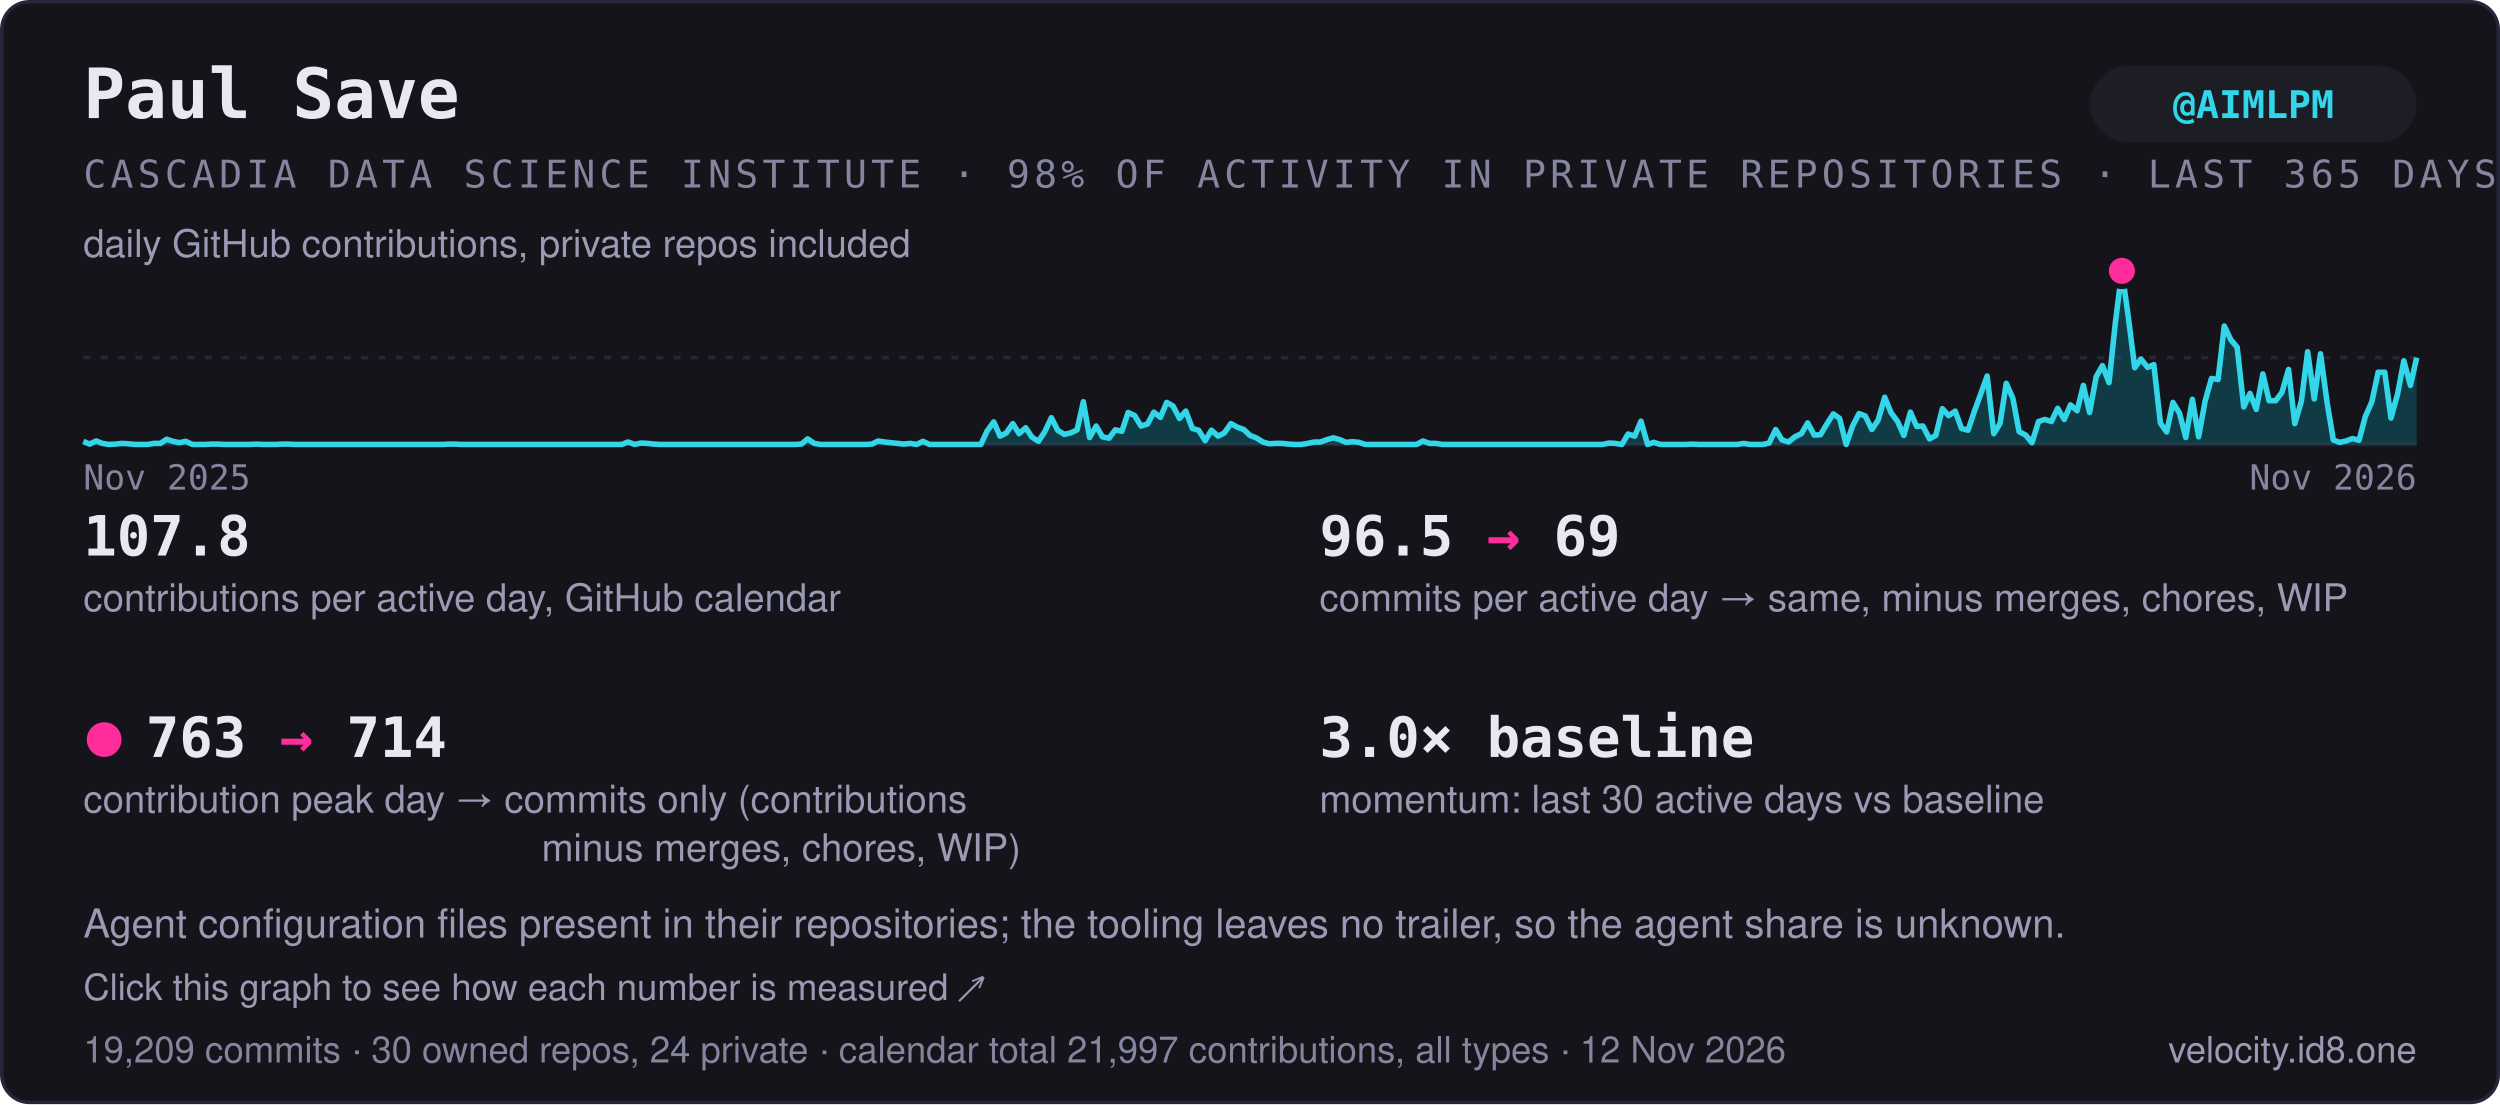
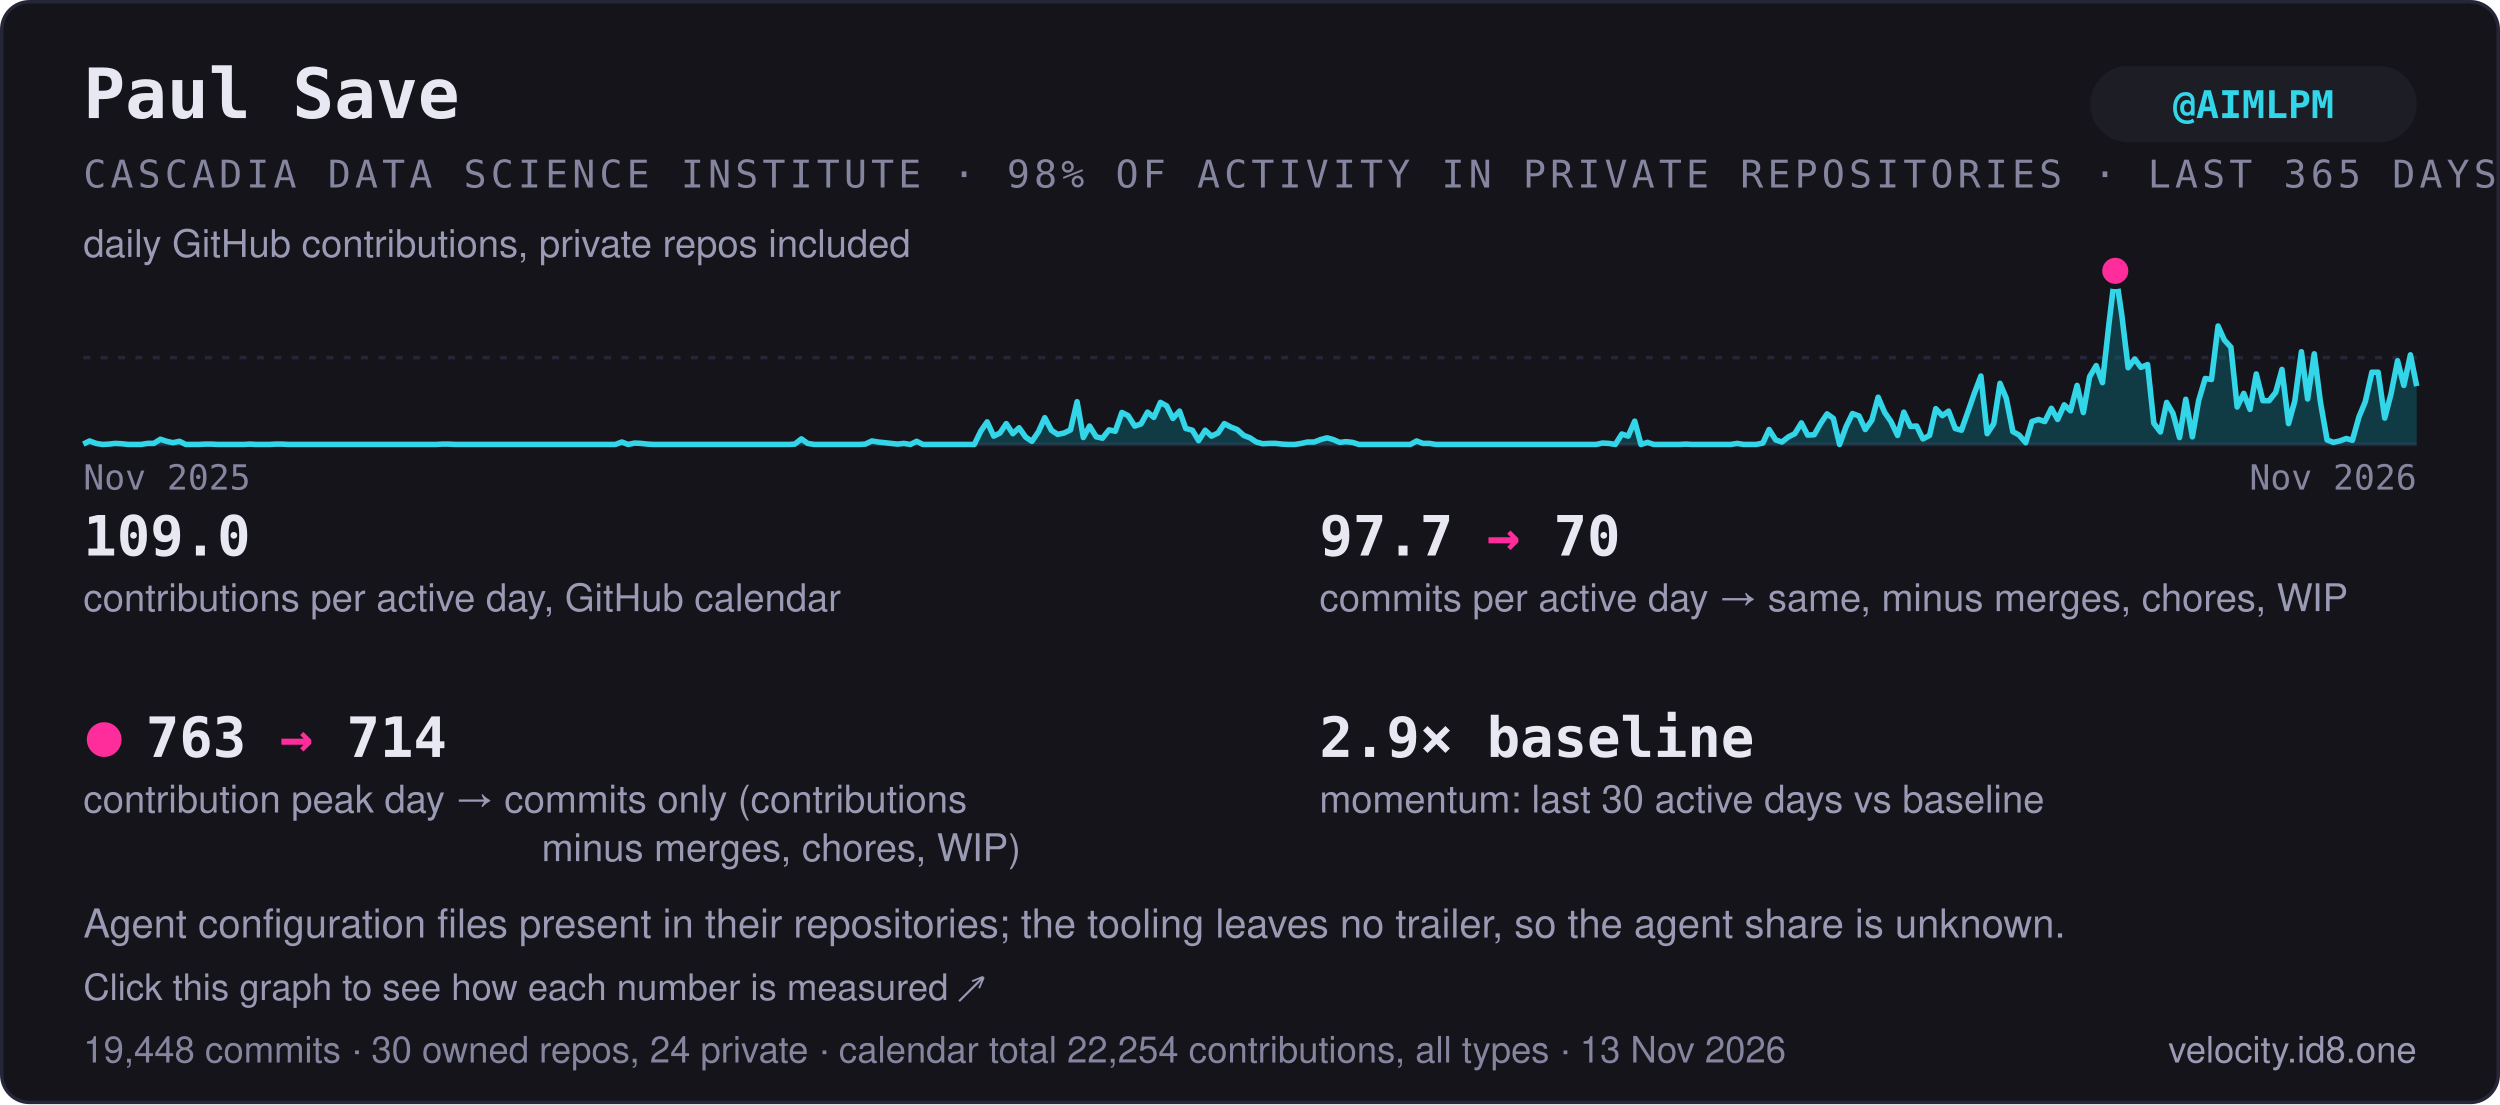
<svg xmlns="http://www.w3.org/2000/svg" width="720" height="318" viewBox="0 0 720 318" role="img" aria-label="Paul Save: Velocity Graph">
  <rect x="0.5" y="0.5" width="719" height="317" rx="8" fill="#14141A" stroke="#26263A" />
  <text x="24" y="34" font-family="Departure Mono, JetBrains Mono, ui-monospace, Menlo, monospace" font-size="20" font-weight="700" fill="#E8E8F2">Paul Save</text>
  <text x="24" y="54" font-family="Departure Mono, JetBrains Mono, ui-monospace, Menlo, monospace" font-size="11" letter-spacing="1.2" fill="#8585A0">CASCADIA DATA SCIENCE INSTITUTE · 98% OF ACTIVITY IN PRIVATE REPOSITORIES · LAST 365 DAYS</text>
  <rect x="602" y="19" width="94" height="22" rx="11" fill="#1D1D26" />
  <text x="649" y="34" text-anchor="middle" font-family="Departure Mono, JetBrains Mono, ui-monospace, Menlo, monospace" font-size="11" font-weight="600" fill="#33D6E8">@AIMLPM</text>
  <line x1="24" x2="696" y1="128" y2="128" stroke="#26263A" />
  <line x1="24" x2="696" y1="103.0" y2="103.0" stroke="#26263A" stroke-dasharray="2 3" />
-   <path d="M24.0,127.1 L25.8,127.9 L27.7,127.0 L29.5,127.7 L31.4,128.0 L33.2,127.9 L35.1,127.7 L36.9,127.8 L38.8,128.0 L40.6,128.0 L42.5,128.0 L44.3,127.7 L46.2,127.7 L48.0,126.5 L49.8,127.1 L51.7,127.5 L53.5,127.1 L55.4,128.0 L57.2,128.0 L59.1,128.0 L60.9,127.9 L62.8,127.9 L64.6,128.0 L66.5,128.0 L68.3,128.0 L70.2,128.0 L72.0,128.0 L73.8,127.9 L75.7,128.0 L77.5,128.0 L79.4,128.0 L81.2,127.9 L83.1,127.9 L84.9,128.0 L86.8,128.0 L88.6,128.0 L90.5,128.0 L92.3,128.0 L94.2,128.0 L96.0,128.0 L97.8,128.0 L99.7,128.0 L101.5,128.0 L103.4,128.0 L105.2,128.0 L107.1,128.0 L108.9,128.0 L110.8,128.0 L112.6,128.0 L114.5,128.0 L116.3,128.0 L118.2,128.0 L120.0,128.0 L121.8,128.0 L123.7,128.0 L125.5,128.0 L127.4,128.0 L129.2,127.9 L131.1,127.9 L132.9,128.0 L134.8,128.0 L136.6,128.0 L138.5,128.0 L140.3,128.0 L142.2,128.0 L144.0,128.0 L145.8,128.0 L147.7,128.0 L149.5,128.0 L151.4,128.0 L153.2,128.0 L155.1,128.0 L156.9,128.0 L158.8,128.0 L160.6,128.0 L162.5,128.0 L164.3,128.0 L166.2,128.0 L168.0,128.0 L169.8,128.0 L171.7,128.0 L173.5,128.0 L175.4,128.0 L177.2,128.0 L179.1,128.0 L180.9,127.3 L182.8,128.0 L184.6,127.6 L186.5,127.7 L188.3,127.9 L190.2,128.0 L192.0,128.0 L193.8,128.0 L195.7,128.0 L197.5,128.0 L199.4,128.0 L201.2,128.0 L203.1,128.0 L204.9,128.0 L206.8,128.0 L208.6,128.0 L210.5,128.0 L212.3,128.0 L214.2,128.0 L216.0,128.0 L217.8,128.0 L219.7,128.0 L221.5,128.0 L223.4,128.0 L225.2,128.0 L227.1,128.0 L228.9,128.0 L230.8,127.9 L232.6,126.4 L234.5,127.7 L236.3,128.0 L238.2,128.0 L240.0,128.0 L241.8,128.0 L243.7,128.0 L245.5,128.0 L247.4,128.0 L249.2,128.0 L251.1,127.9 L252.9,127.0 L254.8,127.3 L256.6,127.5 L258.5,127.7 L260.3,127.9 L262.2,127.7 L264.0,128.0 L265.8,127.1 L267.7,128.0 L269.5,128.0 L271.4,128.0 L273.2,128.0 L275.1,128.0 L276.9,128.0 L278.8,128.0 L280.6,128.0 L282.5,128.0 L284.3,124.1 L286.2,121.5 L288.0,125.6 L289.8,124.7 L291.7,122.0 L293.5,124.9 L295.4,123.2 L297.2,125.9 L299.1,127.1 L300.9,124.3 L302.8,120.3 L304.6,123.9 L306.5,125.1 L308.3,124.7 L310.2,123.8 L312.0,115.7 L313.8,126.0 L315.7,122.7 L317.5,125.8 L319.4,126.2 L321.2,123.8 L323.1,124.2 L324.9,118.8 L326.8,119.7 L328.6,122.7 L330.5,122.1 L332.3,118.7 L334.2,120.2 L336.0,115.9 L337.8,116.9 L339.7,120.5 L341.5,118.4 L343.4,123.4 L345.2,123.9 L347.1,126.9 L348.9,123.9 L350.8,125.6 L352.6,124.7 L354.5,122.0 L356.3,123.0 L358.2,123.7 L360.0,125.4 L361.8,126.1 L363.7,127.3 L365.5,127.8 L367.4,127.7 L369.2,127.7 L371.1,127.9 L372.9,128.0 L374.8,128.0 L376.6,127.7 L378.5,127.3 L380.3,127.3 L382.2,126.6 L384.0,126.1 L385.8,126.6 L387.7,127.4 L389.5,127.2 L391.4,127.4 L393.2,128.0 L395.1,128.0 L396.9,128.0 L398.8,128.0 L400.6,128.0 L402.5,128.0 L404.3,128.0 L406.2,128.0 L408.0,128.0 L409.8,127.0 L411.7,127.7 L413.5,127.7 L415.4,128.0 L417.2,128.0 L419.1,128.0 L420.9,128.0 L422.8,128.0 L424.6,128.0 L426.5,128.0 L428.3,128.0 L430.2,128.0 L432.0,128.0 L433.8,128.0 L435.7,128.0 L437.5,128.0 L439.4,128.0 L441.2,128.0 L443.1,128.0 L444.9,128.0 L446.8,128.0 L448.6,128.0 L450.5,128.0 L452.3,128.0 L454.2,128.0 L456.0,128.0 L457.8,128.0 L459.7,128.0 L461.5,128.0 L463.4,127.6 L465.2,127.7 L467.1,128.0 L468.9,125.0 L470.8,125.6 L472.6,121.3 L474.5,128.0 L476.3,127.4 L478.2,128.0 L480.0,128.0 L481.8,128.0 L483.7,128.0 L485.5,128.0 L487.4,127.9 L489.2,128.0 L491.1,128.0 L492.9,128.0 L494.8,128.0 L496.6,128.0 L498.5,128.0 L500.3,128.0 L502.2,127.7 L504.0,128.0 L505.8,128.0 L507.7,128.0 L509.5,127.6 L511.4,123.7 L513.2,126.7 L515.1,127.3 L516.9,125.8 L518.8,124.9 L520.6,121.8 L522.5,125.3 L524.3,125.2 L526.2,122.0 L528.0,119.2 L529.8,120.5 L531.7,128.0 L533.5,122.8 L535.4,119.1 L537.2,119.8 L539.1,123.7 L540.9,121.0 L542.8,114.4 L544.6,118.8 L546.5,121.4 L548.3,125.4 L550.2,118.7 L552.0,122.8 L553.8,122.7 L555.7,126.4 L557.5,125.4 L559.4,117.7 L561.2,119.7 L563.1,118.4 L564.9,123.4 L566.8,123.9 L568.6,118.5 L570.5,113.3 L572.3,108.3 L574.2,124.9 L576.0,122.0 L577.8,110.4 L579.7,114.7 L581.5,124.3 L583.4,125.3 L585.2,127.5 L587.1,121.4 L588.9,120.8 L590.8,121.4 L592.6,117.6 L594.5,120.8 L596.3,116.6 L598.2,118.3 L600.0,111.0 L601.8,118.8 L603.7,108.5 L605.5,105.3 L607.4,110.2 L609.2,93.1 L611.1,78.0 L612.9,90.9 L614.8,105.9 L616.6,103.4 L618.5,105.8 L620.3,105.0 L622.2,121.9 L624.0,124.4 L625.8,115.9 L627.7,119.0 L629.5,126.0 L631.4,115.0 L633.2,125.8 L635.1,115.4 L636.9,109.0 L638.8,109.3 L640.6,93.9 L642.5,97.9 L644.3,100.0 L646.2,117.2 L648.0,113.3 L649.8,117.9 L651.7,107.7 L653.5,115.4 L655.4,115.4 L657.2,113.0 L659.1,106.4 L660.9,122.0 L662.8,115.5 L664.6,101.3 L666.5,114.9 L668.3,101.9 L670.2,115.9 L672.0,126.7 L673.8,127.4 L675.7,127.0 L677.5,126.3 L679.4,126.8 L681.2,120.0 L683.1,115.7 L684.9,107.2 L686.8,107.2 L688.6,120.4 L690.5,113.5 L692.3,103.9 L694.2,111.0 L696.0,103.0 L696.0,128 L24,128 Z" fill="#0F6B78" fill-opacity="0.45" />
-   <path d="M24.0,127.1 L25.8,127.9 L27.7,127.0 L29.5,127.7 L31.4,128.0 L33.2,127.9 L35.1,127.7 L36.9,127.8 L38.8,128.0 L40.6,128.0 L42.5,128.0 L44.3,127.7 L46.2,127.7 L48.0,126.5 L49.8,127.1 L51.7,127.5 L53.5,127.1 L55.4,128.0 L57.2,128.0 L59.1,128.0 L60.9,127.9 L62.8,127.9 L64.6,128.0 L66.5,128.0 L68.3,128.0 L70.2,128.0 L72.0,128.0 L73.8,127.9 L75.7,128.0 L77.5,128.0 L79.4,128.0 L81.2,127.9 L83.1,127.9 L84.9,128.0 L86.8,128.0 L88.6,128.0 L90.5,128.0 L92.3,128.0 L94.2,128.0 L96.0,128.0 L97.8,128.0 L99.7,128.0 L101.5,128.0 L103.4,128.0 L105.2,128.0 L107.1,128.0 L108.9,128.0 L110.8,128.0 L112.6,128.0 L114.5,128.0 L116.3,128.0 L118.2,128.0 L120.0,128.0 L121.8,128.0 L123.7,128.0 L125.5,128.0 L127.4,128.0 L129.2,127.9 L131.1,127.9 L132.9,128.0 L134.8,128.0 L136.6,128.0 L138.5,128.0 L140.3,128.0 L142.2,128.0 L144.0,128.0 L145.8,128.0 L147.7,128.0 L149.5,128.0 L151.4,128.0 L153.2,128.0 L155.1,128.0 L156.9,128.0 L158.8,128.0 L160.6,128.0 L162.5,128.0 L164.3,128.0 L166.2,128.0 L168.0,128.0 L169.8,128.0 L171.7,128.0 L173.5,128.0 L175.4,128.0 L177.2,128.0 L179.1,128.0 L180.9,127.3 L182.8,128.0 L184.6,127.6 L186.5,127.7 L188.3,127.9 L190.2,128.0 L192.0,128.0 L193.8,128.0 L195.7,128.0 L197.5,128.0 L199.4,128.0 L201.2,128.0 L203.1,128.0 L204.9,128.0 L206.8,128.0 L208.6,128.0 L210.5,128.0 L212.3,128.0 L214.2,128.0 L216.0,128.0 L217.8,128.0 L219.7,128.0 L221.5,128.0 L223.4,128.0 L225.2,128.0 L227.1,128.0 L228.9,128.0 L230.8,127.9 L232.6,126.4 L234.5,127.7 L236.3,128.0 L238.2,128.0 L240.0,128.0 L241.8,128.0 L243.7,128.0 L245.5,128.0 L247.4,128.0 L249.2,128.0 L251.1,127.9 L252.9,127.0 L254.8,127.3 L256.6,127.5 L258.5,127.7 L260.3,127.9 L262.2,127.7 L264.0,128.0 L265.8,127.1 L267.7,128.0 L269.5,128.0 L271.4,128.0 L273.2,128.0 L275.1,128.0 L276.9,128.0 L278.8,128.0 L280.6,128.0 L282.5,128.0 L284.3,124.1 L286.2,121.5 L288.0,125.6 L289.8,124.7 L291.7,122.0 L293.5,124.9 L295.4,123.2 L297.2,125.9 L299.1,127.1 L300.9,124.3 L302.8,120.3 L304.6,123.9 L306.5,125.1 L308.3,124.7 L310.2,123.8 L312.0,115.7 L313.8,126.0 L315.7,122.7 L317.5,125.8 L319.4,126.2 L321.2,123.8 L323.1,124.2 L324.9,118.8 L326.8,119.7 L328.6,122.7 L330.5,122.1 L332.3,118.7 L334.2,120.2 L336.0,115.9 L337.8,116.9 L339.7,120.5 L341.5,118.4 L343.4,123.4 L345.2,123.9 L347.1,126.9 L348.9,123.9 L350.8,125.6 L352.6,124.7 L354.5,122.0 L356.3,123.0 L358.2,123.7 L360.0,125.4 L361.8,126.1 L363.7,127.3 L365.5,127.8 L367.4,127.7 L369.2,127.7 L371.1,127.9 L372.9,128.0 L374.8,128.0 L376.6,127.7 L378.5,127.3 L380.3,127.3 L382.2,126.6 L384.0,126.1 L385.8,126.6 L387.7,127.4 L389.5,127.2 L391.4,127.4 L393.2,128.0 L395.1,128.0 L396.9,128.0 L398.8,128.0 L400.6,128.0 L402.5,128.0 L404.3,128.0 L406.2,128.0 L408.0,128.0 L409.8,127.0 L411.7,127.7 L413.5,127.7 L415.4,128.0 L417.2,128.0 L419.1,128.0 L420.9,128.0 L422.8,128.0 L424.6,128.0 L426.5,128.0 L428.3,128.0 L430.2,128.0 L432.0,128.0 L433.8,128.0 L435.7,128.0 L437.5,128.0 L439.4,128.0 L441.2,128.0 L443.1,128.0 L444.9,128.0 L446.8,128.0 L448.6,128.0 L450.5,128.0 L452.3,128.0 L454.2,128.0 L456.0,128.0 L457.8,128.0 L459.7,128.0 L461.5,128.0 L463.4,127.6 L465.2,127.7 L467.1,128.0 L468.9,125.0 L470.8,125.6 L472.6,121.3 L474.5,128.0 L476.3,127.4 L478.2,128.0 L480.0,128.0 L481.8,128.0 L483.7,128.0 L485.5,128.0 L487.4,127.9 L489.2,128.0 L491.1,128.0 L492.9,128.0 L494.8,128.0 L496.6,128.0 L498.5,128.0 L500.3,128.0 L502.2,127.7 L504.0,128.0 L505.8,128.0 L507.7,128.0 L509.5,127.6 L511.4,123.7 L513.2,126.7 L515.1,127.3 L516.9,125.8 L518.8,124.9 L520.6,121.8 L522.5,125.3 L524.3,125.2 L526.2,122.0 L528.0,119.2 L529.8,120.5 L531.7,128.0 L533.5,122.8 L535.4,119.1 L537.2,119.8 L539.1,123.7 L540.9,121.0 L542.8,114.4 L544.6,118.8 L546.5,121.4 L548.3,125.4 L550.2,118.7 L552.0,122.8 L553.8,122.7 L555.7,126.4 L557.5,125.4 L559.4,117.7 L561.2,119.7 L563.1,118.4 L564.9,123.4 L566.8,123.9 L568.6,118.5 L570.5,113.3 L572.3,108.3 L574.2,124.9 L576.0,122.0 L577.8,110.4 L579.7,114.7 L581.5,124.3 L583.4,125.3 L585.2,127.5 L587.1,121.4 L588.9,120.8 L590.8,121.4 L592.6,117.6 L594.5,120.8 L596.3,116.6 L598.2,118.3 L600.0,111.0 L601.8,118.8 L603.7,108.5 L605.5,105.3 L607.4,110.2 L609.2,93.1 L611.1,78.0 L612.9,90.9 L614.8,105.9 L616.6,103.4 L618.5,105.8 L620.3,105.0 L622.2,121.9 L624.0,124.4 L625.8,115.9 L627.7,119.0 L629.5,126.0 L631.4,115.0 L633.2,125.8 L635.1,115.4 L636.9,109.0 L638.8,109.3 L640.6,93.9 L642.5,97.9 L644.3,100.0 L646.2,117.2 L648.0,113.3 L649.8,117.9 L651.7,107.7 L653.5,115.4 L655.4,115.4 L657.2,113.0 L659.1,106.4 L660.9,122.0 L662.8,115.5 L664.6,101.3 L666.5,114.9 L668.3,101.9 L670.2,115.9 L672.0,126.7 L673.8,127.4 L675.7,127.0 L677.5,126.3 L679.4,126.8 L681.2,120.0 L683.1,115.7 L684.9,107.2 L686.8,107.2 L688.6,120.4 L690.5,113.5 L692.3,103.9 L694.2,111.0 L696.0,103.0" fill="none" stroke="#33D6E8" stroke-width="1.6" stroke-linejoin="round" />
-   <circle cx="611.1" cy="78.0" r="4.5" fill="#FF2D9C" stroke="#14141A" stroke-width="1.5" />
+   <path d="M24.0,127.9 L25.8,127.0 L27.7,127.7 L29.5,128.0 L31.4,127.9 L33.2,127.7 L35.1,127.8 L36.9,128.0 L38.8,128.0 L40.6,128.0 L42.5,127.7 L44.3,127.7 L46.2,126.5 L48.0,127.1 L49.8,127.5 L51.7,127.1 L53.5,128.0 L55.4,128.0 L57.2,128.0 L59.1,127.9 L60.9,127.9 L62.8,128.0 L64.6,128.0 L66.5,128.0 L68.3,128.0 L70.2,128.0 L72.0,127.9 L73.8,128.0 L75.7,128.0 L77.5,128.0 L79.4,127.9 L81.2,127.9 L83.1,128.0 L84.9,128.0 L86.8,128.0 L88.6,128.0 L90.5,128.0 L92.3,128.0 L94.2,128.0 L96.0,128.0 L97.8,128.0 L99.7,128.0 L101.5,128.0 L103.4,128.0 L105.2,128.0 L107.1,128.0 L108.9,128.0 L110.8,128.0 L112.6,128.0 L114.5,128.0 L116.3,128.0 L118.2,128.0 L120.0,128.0 L121.8,128.0 L123.7,128.0 L125.5,128.0 L127.4,127.9 L129.2,127.9 L131.1,128.0 L132.9,128.0 L134.8,128.0 L136.6,128.0 L138.5,128.0 L140.3,128.0 L142.2,128.0 L144.0,128.0 L145.8,128.0 L147.7,128.0 L149.5,128.0 L151.4,128.0 L153.2,128.0 L155.1,128.0 L156.9,128.0 L158.8,128.0 L160.6,128.0 L162.5,128.0 L164.3,128.0 L166.2,128.0 L168.0,128.0 L169.8,128.0 L171.7,128.0 L173.5,128.0 L175.4,128.0 L177.2,128.0 L179.1,127.3 L180.9,128.0 L182.8,127.6 L184.6,127.7 L186.5,127.9 L188.3,128.0 L190.2,128.0 L192.0,128.0 L193.8,128.0 L195.7,128.0 L197.5,128.0 L199.4,128.0 L201.2,128.0 L203.1,128.0 L204.9,128.0 L206.8,128.0 L208.6,128.0 L210.5,128.0 L212.3,128.0 L214.2,128.0 L216.0,128.0 L217.8,128.0 L219.7,128.0 L221.5,128.0 L223.4,128.0 L225.2,128.0 L227.1,128.0 L228.9,127.9 L230.8,126.4 L232.6,127.7 L234.5,128.0 L236.3,128.0 L238.2,128.0 L240.0,128.0 L241.8,128.0 L243.7,128.0 L245.5,128.0 L247.4,128.0 L249.2,127.9 L251.1,127.0 L252.9,127.3 L254.8,127.5 L256.6,127.7 L258.5,127.9 L260.3,127.7 L262.2,128.0 L264.0,127.1 L265.8,128.0 L267.7,128.0 L269.5,128.0 L271.4,128.0 L273.2,128.0 L275.1,128.0 L276.9,128.0 L278.8,128.0 L280.6,128.0 L282.5,124.1 L284.3,121.5 L286.2,125.6 L288.0,124.7 L289.8,122.0 L291.7,124.9 L293.5,123.2 L295.4,125.9 L297.2,127.1 L299.1,124.3 L300.9,120.3 L302.8,123.9 L304.6,125.1 L306.5,124.7 L308.3,123.8 L310.2,115.7 L312.0,126.0 L313.8,122.7 L315.7,125.8 L317.5,126.2 L319.4,123.8 L321.2,124.2 L323.1,118.8 L324.9,119.7 L326.8,122.7 L328.6,122.1 L330.5,118.7 L332.3,120.2 L334.2,115.9 L336.0,116.9 L337.8,120.5 L339.7,118.4 L341.5,123.4 L343.4,123.9 L345.2,126.9 L347.1,123.9 L348.9,125.6 L350.8,124.7 L352.6,122.0 L354.5,123.0 L356.3,123.7 L358.2,125.4 L360.0,126.1 L361.8,127.3 L363.7,127.8 L365.5,127.7 L367.4,127.7 L369.2,127.9 L371.1,128.0 L372.9,128.0 L374.8,127.7 L376.6,127.3 L378.5,127.3 L380.3,126.6 L382.2,126.1 L384.0,126.6 L385.8,127.4 L387.7,127.2 L389.5,127.4 L391.4,128.0 L393.2,128.0 L395.1,128.0 L396.9,128.0 L398.8,128.0 L400.6,128.0 L402.5,128.0 L404.3,128.0 L406.2,128.0 L408.0,127.0 L409.8,127.7 L411.7,127.7 L413.5,128.0 L415.4,128.0 L417.2,128.0 L419.1,128.0 L420.9,128.0 L422.8,128.0 L424.6,128.0 L426.5,128.0 L428.3,128.0 L430.2,128.0 L432.0,128.0 L433.8,128.0 L435.7,128.0 L437.5,128.0 L439.4,128.0 L441.2,128.0 L443.1,128.0 L444.9,128.0 L446.8,128.0 L448.6,128.0 L450.5,128.0 L452.3,128.0 L454.2,128.0 L456.0,128.0 L457.8,128.0 L459.7,128.0 L461.5,127.6 L463.4,127.7 L465.2,128.0 L467.1,125.0 L468.9,125.6 L470.8,121.3 L472.6,128.0 L474.5,127.4 L476.3,128.0 L478.2,128.0 L480.0,128.0 L481.8,128.0 L483.7,128.0 L485.5,127.9 L487.4,128.0 L489.2,128.0 L491.1,128.0 L492.9,128.0 L494.8,128.0 L496.6,128.0 L498.5,128.0 L500.3,127.7 L502.2,128.0 L504.0,128.0 L505.8,128.0 L507.7,127.6 L509.5,123.7 L511.4,126.7 L513.2,127.3 L515.1,125.8 L516.9,124.9 L518.8,121.8 L520.6,125.3 L522.5,125.2 L524.3,122.0 L526.2,119.2 L528.0,120.5 L529.8,128.0 L531.7,122.8 L533.5,119.1 L535.4,119.8 L537.2,123.7 L539.1,121.0 L540.9,114.4 L542.8,118.8 L544.6,121.4 L546.5,125.4 L548.3,118.7 L550.2,122.8 L552.0,122.7 L553.8,126.4 L555.7,125.4 L557.5,117.7 L559.4,119.7 L561.2,118.4 L563.1,123.4 L564.9,123.9 L566.8,118.5 L568.6,113.3 L570.5,108.3 L572.3,124.9 L574.2,122.0 L576.0,110.4 L577.8,114.7 L579.7,124.3 L581.5,125.3 L583.4,127.5 L585.2,121.4 L587.1,120.8 L588.9,121.4 L590.8,117.6 L592.6,120.8 L594.5,116.6 L596.3,118.3 L598.2,111.0 L600.0,118.8 L601.8,108.5 L603.7,105.3 L605.5,110.2 L607.4,93.1 L609.2,78.0 L611.1,90.9 L612.9,105.9 L614.8,103.4 L616.6,105.8 L618.5,105.0 L620.3,121.9 L622.2,124.4 L624.0,115.9 L625.8,119.0 L627.7,126.0 L629.5,115.0 L631.4,125.8 L633.2,115.4 L635.1,109.0 L636.9,109.3 L638.8,93.9 L640.6,97.9 L642.5,100.0 L644.3,117.2 L646.2,113.3 L648.0,117.9 L649.8,107.7 L651.7,115.4 L653.5,115.4 L655.4,113.0 L657.2,106.4 L659.1,122.0 L660.9,115.5 L662.8,101.3 L664.6,114.9 L666.5,101.9 L668.3,115.9 L670.2,126.7 L672.0,127.4 L673.8,127.0 L675.7,126.3 L677.5,126.8 L679.4,120.0 L681.2,115.7 L683.1,107.2 L684.9,107.2 L686.8,120.4 L688.6,113.5 L690.5,103.9 L692.3,111.0 L694.2,102.2 L696.0,111.2 L696.0,128 L24,128 Z" fill="#0F6B78" fill-opacity="0.45" />
+   <path d="M24.0,127.9 L25.8,127.0 L27.7,127.7 L29.5,128.0 L31.4,127.9 L33.2,127.7 L35.1,127.8 L36.9,128.0 L38.8,128.0 L40.6,128.0 L42.5,127.7 L44.3,127.7 L46.2,126.5 L48.0,127.1 L49.8,127.5 L51.7,127.1 L53.5,128.0 L55.4,128.0 L57.2,128.0 L59.1,127.9 L60.9,127.9 L62.8,128.0 L64.6,128.0 L66.5,128.0 L68.3,128.0 L70.2,128.0 L72.0,127.9 L73.8,128.0 L75.7,128.0 L77.5,128.0 L79.4,127.9 L81.2,127.9 L83.1,128.0 L84.9,128.0 L86.8,128.0 L88.6,128.0 L90.5,128.0 L92.3,128.0 L94.2,128.0 L96.0,128.0 L97.8,128.0 L99.7,128.0 L101.5,128.0 L103.4,128.0 L105.2,128.0 L107.1,128.0 L108.9,128.0 L110.8,128.0 L112.6,128.0 L114.5,128.0 L116.3,128.0 L118.2,128.0 L120.0,128.0 L121.8,128.0 L123.7,128.0 L125.5,128.0 L127.4,127.9 L129.2,127.9 L131.1,128.0 L132.9,128.0 L134.8,128.0 L136.6,128.0 L138.5,128.0 L140.3,128.0 L142.2,128.0 L144.0,128.0 L145.8,128.0 L147.7,128.0 L149.5,128.0 L151.4,128.0 L153.2,128.0 L155.1,128.0 L156.9,128.0 L158.8,128.0 L160.6,128.0 L162.5,128.0 L164.3,128.0 L166.2,128.0 L168.0,128.0 L169.8,128.0 L171.7,128.0 L173.5,128.0 L175.4,128.0 L177.2,128.0 L179.1,127.3 L180.9,128.0 L182.8,127.6 L184.6,127.7 L186.5,127.9 L188.3,128.0 L190.2,128.0 L192.0,128.0 L193.8,128.0 L195.7,128.0 L197.5,128.0 L199.4,128.0 L201.2,128.0 L203.1,128.0 L204.9,128.0 L206.8,128.0 L208.6,128.0 L210.5,128.0 L212.3,128.0 L214.2,128.0 L216.0,128.0 L217.8,128.0 L219.7,128.0 L221.5,128.0 L223.4,128.0 L225.2,128.0 L227.1,128.0 L228.9,127.9 L230.8,126.4 L232.6,127.7 L234.5,128.0 L236.3,128.0 L238.2,128.0 L240.0,128.0 L241.8,128.0 L243.7,128.0 L245.5,128.0 L247.4,128.0 L249.2,127.9 L251.1,127.0 L252.9,127.3 L254.8,127.5 L256.6,127.7 L258.5,127.9 L260.3,127.7 L262.2,128.0 L264.0,127.1 L265.8,128.0 L267.7,128.0 L269.5,128.0 L271.4,128.0 L273.2,128.0 L275.1,128.0 L276.9,128.0 L278.8,128.0 L280.6,128.0 L282.5,124.1 L284.3,121.5 L286.2,125.6 L288.0,124.7 L289.8,122.0 L291.7,124.9 L293.5,123.2 L295.4,125.9 L297.2,127.1 L299.1,124.3 L300.9,120.3 L302.8,123.9 L304.6,125.1 L306.5,124.7 L308.3,123.8 L310.2,115.7 L312.0,126.0 L313.8,122.7 L315.7,125.8 L317.5,126.2 L319.4,123.8 L321.2,124.2 L323.1,118.8 L324.9,119.7 L326.8,122.7 L328.6,122.1 L330.5,118.7 L332.3,120.2 L334.2,115.9 L336.0,116.9 L337.8,120.5 L339.7,118.4 L341.5,123.4 L343.4,123.9 L345.2,126.9 L347.1,123.9 L348.9,125.6 L350.8,124.7 L352.6,122.0 L354.5,123.0 L356.3,123.7 L358.2,125.4 L360.0,126.1 L361.8,127.3 L363.7,127.8 L365.5,127.7 L367.4,127.7 L369.2,127.9 L371.1,128.0 L372.9,128.0 L374.8,127.7 L376.6,127.3 L378.5,127.3 L380.3,126.6 L382.2,126.1 L384.0,126.6 L385.8,127.4 L387.7,127.2 L389.5,127.4 L391.4,128.0 L393.2,128.0 L395.1,128.0 L396.9,128.0 L398.8,128.0 L400.6,128.0 L402.5,128.0 L404.3,128.0 L406.2,128.0 L408.0,127.0 L409.8,127.7 L411.7,127.7 L413.5,128.0 L415.4,128.0 L417.2,128.0 L419.1,128.0 L420.9,128.0 L422.8,128.0 L424.6,128.0 L426.5,128.0 L428.3,128.0 L430.2,128.0 L432.0,128.0 L433.8,128.0 L435.7,128.0 L437.5,128.0 L439.4,128.0 L441.2,128.0 L443.1,128.0 L444.9,128.0 L446.8,128.0 L448.6,128.0 L450.5,128.0 L452.3,128.0 L454.2,128.0 L456.0,128.0 L457.8,128.0 L459.7,128.0 L461.5,127.6 L463.4,127.7 L465.2,128.0 L467.1,125.0 L468.9,125.6 L470.8,121.3 L472.6,128.0 L474.5,127.4 L476.3,128.0 L478.2,128.0 L480.0,128.0 L481.8,128.0 L483.7,128.0 L485.5,127.9 L487.4,128.0 L489.2,128.0 L491.1,128.0 L492.9,128.0 L494.8,128.0 L496.6,128.0 L498.5,128.0 L500.3,127.7 L502.2,128.0 L504.0,128.0 L505.8,128.0 L507.7,127.6 L509.5,123.7 L511.4,126.7 L513.2,127.3 L515.1,125.8 L516.9,124.9 L518.8,121.8 L520.6,125.3 L522.5,125.2 L524.3,122.0 L526.2,119.2 L528.0,120.5 L529.8,128.0 L531.7,122.8 L533.5,119.1 L535.4,119.8 L537.2,123.7 L539.1,121.0 L540.9,114.4 L542.8,118.8 L544.6,121.4 L546.5,125.4 L548.3,118.7 L550.2,122.8 L552.0,122.7 L553.8,126.4 L555.7,125.4 L557.5,117.7 L559.4,119.7 L561.2,118.4 L563.1,123.4 L564.9,123.9 L566.8,118.5 L568.6,113.3 L570.5,108.3 L572.3,124.9 L574.2,122.0 L576.0,110.4 L577.8,114.7 L579.7,124.3 L581.5,125.3 L583.4,127.5 L585.2,121.4 L587.1,120.8 L588.9,121.4 L590.8,117.6 L592.6,120.8 L594.5,116.6 L596.3,118.3 L598.2,111.0 L600.0,118.8 L601.8,108.5 L603.7,105.3 L605.5,110.2 L607.4,93.1 L609.2,78.0 L611.1,90.9 L612.9,105.9 L614.8,103.4 L616.6,105.8 L618.5,105.0 L620.3,121.9 L622.2,124.4 L624.0,115.9 L625.8,119.0 L627.7,126.0 L629.5,115.0 L631.4,125.8 L633.2,115.4 L635.1,109.0 L636.9,109.3 L638.8,93.9 L640.6,97.9 L642.5,100.0 L644.3,117.2 L646.2,113.3 L648.0,117.9 L649.8,107.7 L651.7,115.4 L653.5,115.4 L655.4,113.0 L657.2,106.4 L659.1,122.0 L660.9,115.5 L662.8,101.3 L664.6,114.9 L666.5,101.9 L668.3,115.9 L670.2,126.7 L672.0,127.4 L673.8,127.0 L675.7,126.3 L677.5,126.8 L679.4,120.0 L681.2,115.7 L683.1,107.2 L684.9,107.2 L686.8,120.4 L688.6,113.5 L690.5,103.9 L692.3,111.0 L694.2,102.2 L696.0,111.2" fill="none" stroke="#33D6E8" stroke-width="1.6" stroke-linejoin="round" />
+   <circle cx="609.2" cy="78.0" r="4.5" fill="#FF2D9C" stroke="#14141A" stroke-width="1.5" />
  <text x="24" y="141" font-family="Departure Mono, JetBrains Mono, ui-monospace, Menlo, monospace" font-size="10" fill="#8585A0">Nov 2025</text>
  <text x="696" y="141" text-anchor="end" font-family="Departure Mono, JetBrains Mono, ui-monospace, Menlo, monospace" font-size="10" fill="#8585A0">Nov 2026</text>
  <text x="24" y="74" font-family="-apple-system, BlinkMacSystemFont, 'Segoe UI', Helvetica, Arial, sans-serif" font-size="11" fill="#9A9AB5">daily GitHub contributions, private repos included</text>
-   <text x="24" y="160" font-family="Departure Mono, JetBrains Mono, ui-monospace, Menlo, monospace" font-size="16" font-weight="600" fill="#E8E8F2">107.8</text>
+   <text x="24" y="160" font-family="Departure Mono, JetBrains Mono, ui-monospace, Menlo, monospace" font-size="16" font-weight="600" fill="#E8E8F2">109.0</text>
  <text x="24" y="176" font-family="-apple-system, BlinkMacSystemFont, 'Segoe UI', Helvetica, Arial, sans-serif" font-size="11" fill="#9A9AB5">contributions per active day, GitHub calendar</text>
-   <text x="380" y="160" font-family="Departure Mono, JetBrains Mono, ui-monospace, Menlo, monospace" font-size="16" font-weight="600" fill="#E8E8F2">96.5 <tspan fill="#FF2D9C">→</tspan> 69</text>
+   <text x="380" y="160" font-family="Departure Mono, JetBrains Mono, ui-monospace, Menlo, monospace" font-size="16" font-weight="600" fill="#E8E8F2">97.7 <tspan fill="#FF2D9C">→</tspan> 70</text>
  <text x="380" y="176" font-family="-apple-system, BlinkMacSystemFont, 'Segoe UI', Helvetica, Arial, sans-serif" font-size="11" fill="#9A9AB5">commits per active day → same, minus merges, chores, WIP</text>
  <circle cx="30" cy="213" r="5" fill="#FF2D9C" />
  <text x="42" y="218" font-family="Departure Mono, JetBrains Mono, ui-monospace, Menlo, monospace" font-size="16" font-weight="600" fill="#E8E8F2">763 <tspan fill="#FF2D9C">→</tspan> 714</text>
  <text x="24" y="234" font-family="-apple-system, BlinkMacSystemFont, 'Segoe UI', Helvetica, Arial, sans-serif" font-size="11" fill="#9A9AB5">contribution peak day → commits only (contributions</text>
  <text x="156" y="248" font-family="-apple-system, BlinkMacSystemFont, 'Segoe UI', Helvetica, Arial, sans-serif" font-size="11" fill="#9A9AB5">minus merges, chores, WIP)</text>
-   <text x="380" y="218" font-family="Departure Mono, JetBrains Mono, ui-monospace, Menlo, monospace" font-size="16" font-weight="600" fill="#E8E8F2">3.0× baseline</text>
+   <text x="380" y="218" font-family="Departure Mono, JetBrains Mono, ui-monospace, Menlo, monospace" font-size="16" font-weight="600" fill="#E8E8F2">2.9× baseline</text>
  <text x="380" y="234" font-family="-apple-system, BlinkMacSystemFont, 'Segoe UI', Helvetica, Arial, sans-serif" font-size="11" fill="#9A9AB5">momentum: last 30 active days vs baseline</text>
  <text x="24" y="270" font-family="-apple-system, BlinkMacSystemFont, 'Segoe UI', Helvetica, Arial, sans-serif" font-size="11.5" fill="#9A9AB5">Agent configuration files present in their repositories; the tooling leaves no trailer, so the agent share is unknown.</text>
  <text x="24" y="288" font-family="-apple-system, BlinkMacSystemFont, 'Segoe UI', Helvetica, Arial, sans-serif" font-size="10.5" fill="#9A9AB5">Click this graph to see how each number is measured ↗</text>
-   <text x="24" y="306" font-family="-apple-system, BlinkMacSystemFont, 'Segoe UI', Helvetica, Arial, sans-serif" font-size="10.5" fill="#8585A0">19,209 commits · 30 owned repos, 24 private · calendar total 21,997 contributions, all types · 12 Nov 2026</text>
+   <text x="24" y="306" font-family="-apple-system, BlinkMacSystemFont, 'Segoe UI', Helvetica, Arial, sans-serif" font-size="10.5" fill="#8585A0">19,448 commits · 30 owned repos, 24 private · calendar total 22,254 contributions, all types · 13 Nov 2026</text>
  <text x="696" y="306" text-anchor="end" font-family="-apple-system, BlinkMacSystemFont, 'Segoe UI', Helvetica, Arial, sans-serif" font-size="10.5" fill="#9A9AB5">velocity.id8.one</text>
</svg>
